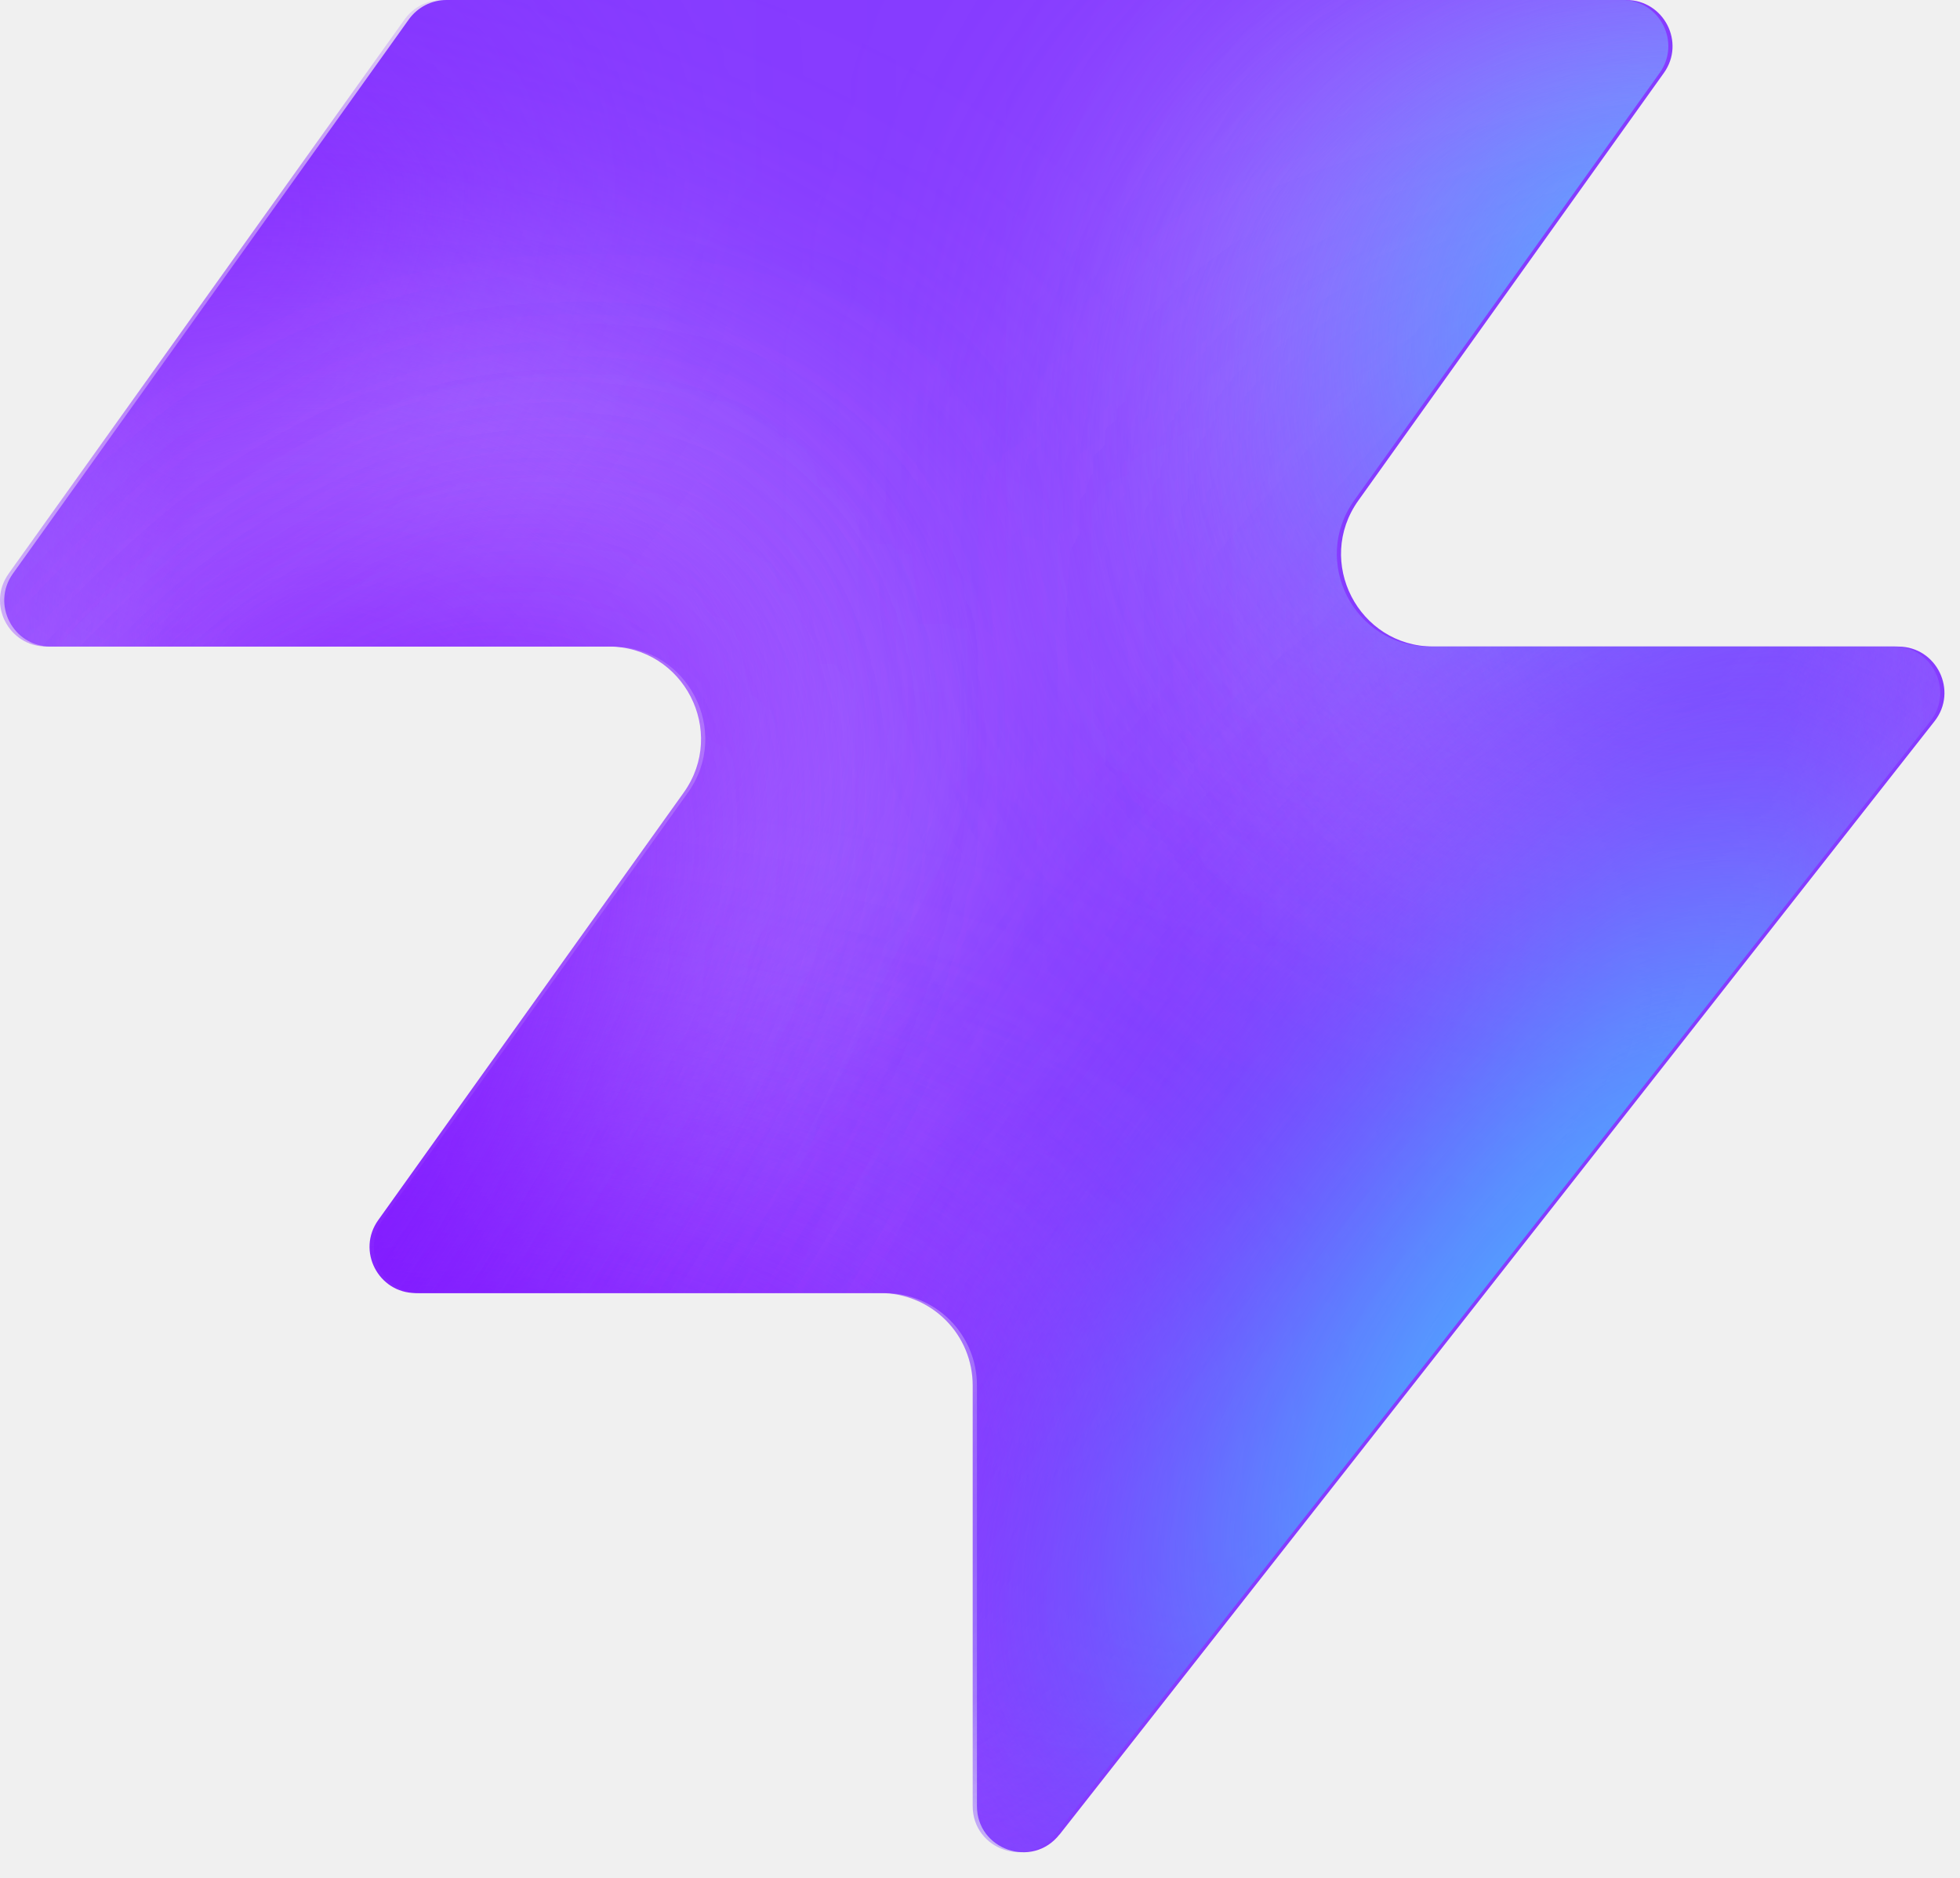
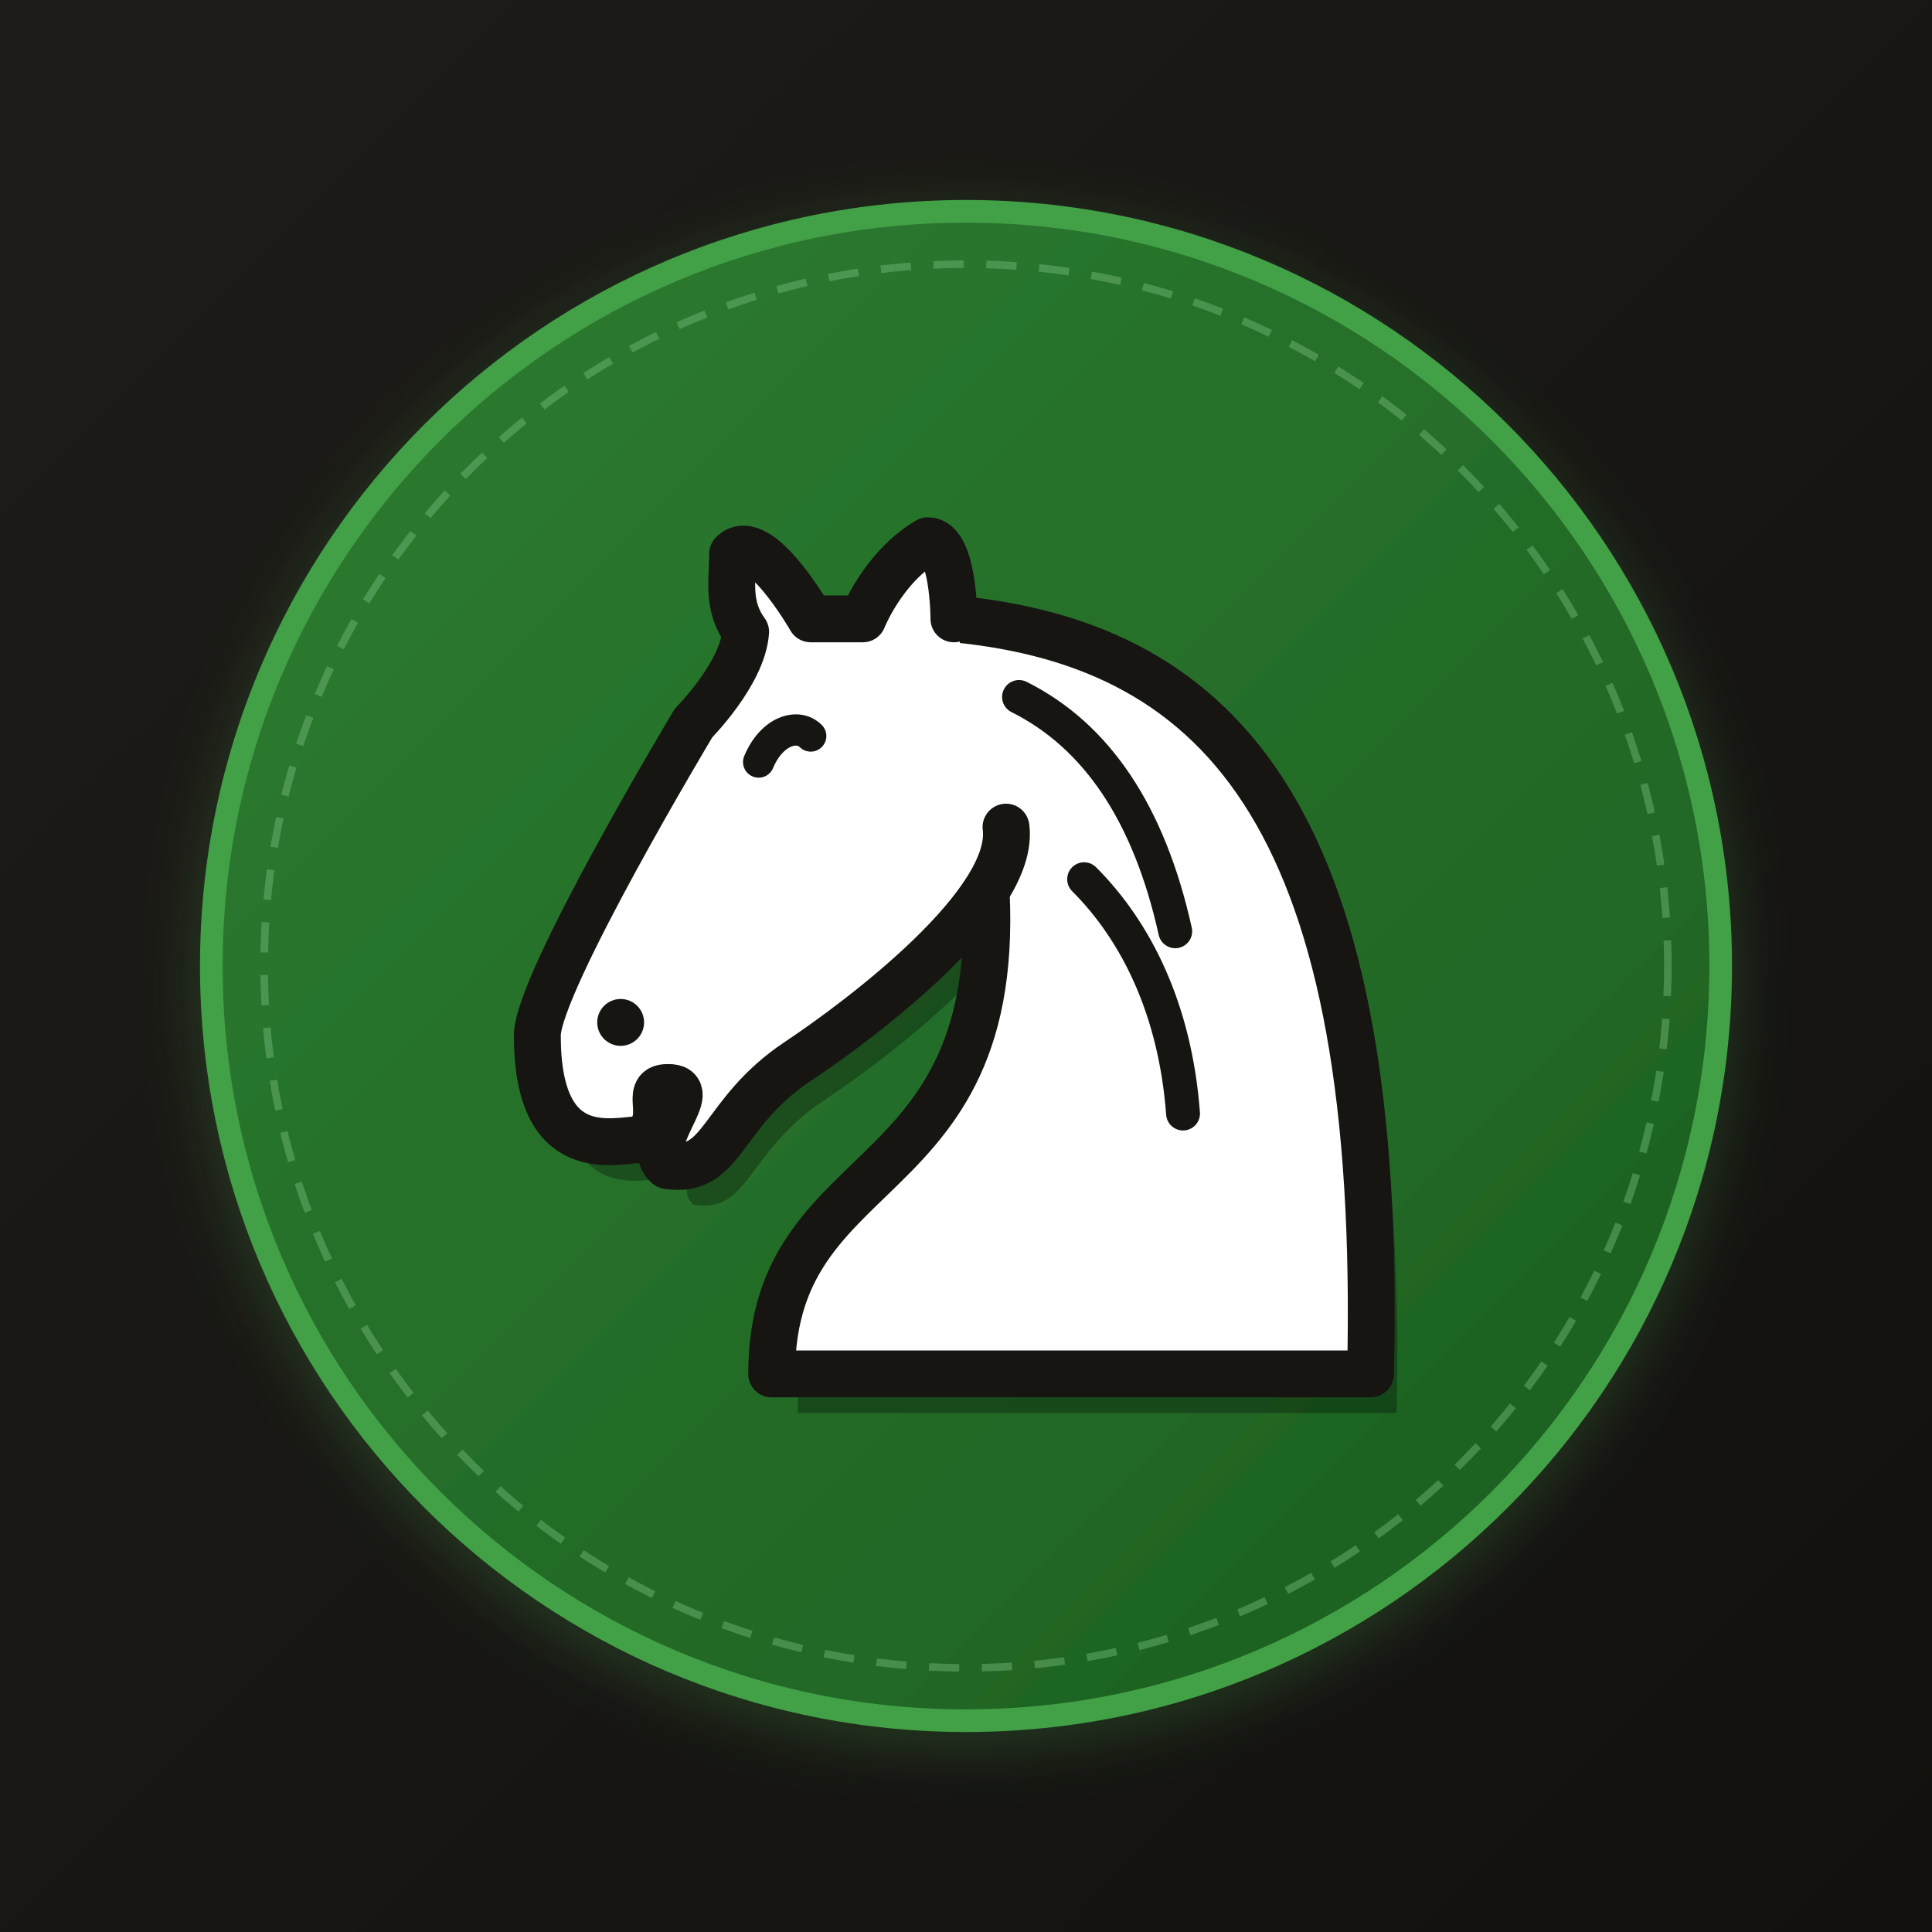
- <svg xmlns="http://www.w3.org/2000/svg" width="48" height="46" fill="none" viewBox="0 0 48 46">
-   <path fill="#863bff" d="M25.946 44.938c-.664.845-2.021.375-2.021-.698V33.937a2.26 2.26 0 0 0-2.262-2.262H10.287c-.92 0-1.456-1.04-.92-1.788l7.48-10.471c1.07-1.497 0-3.578-1.842-3.578H1.237c-.92 0-1.456-1.04-.92-1.788L10.013.474c.214-.297.556-.474.92-.474h28.894c.92 0 1.456 1.04.92 1.788l-7.48 10.471c-1.07 1.498 0 3.579 1.842 3.579h11.377c.943 0 1.473 1.088.89 1.83L25.947 44.94z" style="fill:#863bff;fill:color(display-p3 .525 .23 1);fill-opacity:1" />
-   <mask id="a" width="48" height="46" x="0" y="0" maskUnits="userSpaceOnUse" style="mask-type:alpha">
-     <path fill="#000" d="M25.842 44.938c-.664.844-2.021.375-2.021-.698V33.937a2.26 2.26 0 0 0-2.262-2.262H10.183c-.92 0-1.456-1.04-.92-1.788l7.48-10.471c1.07-1.498 0-3.579-1.842-3.579H1.133c-.92 0-1.456-1.04-.92-1.787L9.91.473c.214-.297.556-.474.92-.474h28.894c.92 0 1.456 1.04.92 1.788l-7.48 10.471c-1.07 1.498 0 3.578 1.842 3.578h11.377c.943 0 1.473 1.088.89 1.832L25.843 44.94z" style="fill:#000;fill-opacity:1" />
-   </mask>
-   <g mask="url(#a)">
-     <g filter="url(#b)">
-       <ellipse cx="5.508" cy="14.704" fill="#ede6ff" rx="5.508" ry="14.704" style="fill:#ede6ff;fill:color(display-p3 .927 .903 1);fill-opacity:1" transform="matrix(.00324 1 1 -.00324 -4.47 31.516)" />
-     </g>
-     <g filter="url(#c)">
-       <ellipse cx="10.399" cy="29.851" fill="#ede6ff" rx="10.399" ry="29.851" style="fill:#ede6ff;fill:color(display-p3 .927 .903 1);fill-opacity:1" transform="matrix(.00324 1 1 -.00324 -39.328 7.883)" />
-     </g>
-     <g filter="url(#d)">
-       <ellipse cx="5.508" cy="30.487" fill="#7e14ff" rx="5.508" ry="30.487" style="fill:#7e14ff;fill:color(display-p3 .492 .077 1);fill-opacity:1" transform="rotate(89.814 -25.913 -14.639)scale(1 -1)" />
-     </g>
-     <g filter="url(#e)">
-       <ellipse cx="5.508" cy="30.599" fill="#7e14ff" rx="5.508" ry="30.599" style="fill:#7e14ff;fill:color(display-p3 .492 .077 1);fill-opacity:1" transform="rotate(89.814 -32.644 -3.334)scale(1 -1)" />
-     </g>
-     <g filter="url(#f)">
-       <ellipse cx="5.508" cy="30.599" fill="#7e14ff" rx="5.508" ry="30.599" style="fill:#7e14ff;fill:color(display-p3 .492 .077 1);fill-opacity:1" transform="matrix(.00324 1 1 -.00324 -34.34 30.47)" />
-     </g>
-     <g filter="url(#g)">
-       <ellipse cx="14.072" cy="22.078" fill="#ede6ff" rx="14.072" ry="22.078" style="fill:#ede6ff;fill:color(display-p3 .927 .903 1);fill-opacity:1" transform="rotate(93.35 24.506 48.493)scale(-1 1)" />
-     </g>
-     <g filter="url(#h)">
-       <ellipse cx="3.47" cy="21.501" fill="#7e14ff" rx="3.47" ry="21.501" style="fill:#7e14ff;fill:color(display-p3 .492 .077 1);fill-opacity:1" transform="rotate(89.009 28.708 47.59)scale(-1 1)" />
-     </g>
-     <g filter="url(#i)">
-       <ellipse cx="3.47" cy="21.501" fill="#7e14ff" rx="3.47" ry="21.501" style="fill:#7e14ff;fill:color(display-p3 .492 .077 1);fill-opacity:1" transform="rotate(89.009 28.708 47.59)scale(-1 1)" />
-     </g>
-     <g filter="url(#j)">
-       <ellipse cx=".387" cy="8.972" fill="#7e14ff" rx="4.407" ry="29.108" style="fill:#7e14ff;fill:color(display-p3 .492 .077 1);fill-opacity:1" transform="rotate(39.51 .387 8.972)" />
-     </g>
-     <g filter="url(#k)">
-       <ellipse cx="47.523" cy="-6.092" fill="#7e14ff" rx="4.407" ry="29.108" style="fill:#7e14ff;fill:color(display-p3 .492 .077 1);fill-opacity:1" transform="rotate(37.892 47.523 -6.092)" />
-     </g>
-     <g filter="url(#l)">
-       <ellipse cx="41.412" cy="6.333" fill="#47bfff" rx="5.971" ry="9.665" style="fill:#47bfff;fill:color(display-p3 .28 .748 1);fill-opacity:1" transform="rotate(37.892 41.412 6.333)" />
-     </g>
-     <g filter="url(#m)">
-       <ellipse cx="-1.879" cy="38.332" fill="#7e14ff" rx="4.407" ry="29.108" style="fill:#7e14ff;fill:color(display-p3 .492 .077 1);fill-opacity:1" transform="rotate(37.892 -1.88 38.332)" />
-     </g>
-     <g filter="url(#n)">
-       <ellipse cx="-1.879" cy="38.332" fill="#7e14ff" rx="4.407" ry="29.108" style="fill:#7e14ff;fill:color(display-p3 .492 .077 1);fill-opacity:1" transform="rotate(37.892 -1.88 38.332)" />
-     </g>
-     <g filter="url(#o)">
-       <ellipse cx="35.651" cy="29.907" fill="#7e14ff" rx="4.407" ry="29.108" style="fill:#7e14ff;fill:color(display-p3 .492 .077 1);fill-opacity:1" transform="rotate(37.892 35.651 29.907)" />
-     </g>
-     <g filter="url(#p)">
-       <ellipse cx="38.418" cy="32.4" fill="#47bfff" rx="5.971" ry="15.297" style="fill:#47bfff;fill:color(display-p3 .28 .748 1);fill-opacity:1" transform="rotate(37.892 38.418 32.4)" />
-     </g>
-   </g>
+ <svg xmlns="http://www.w3.org/2000/svg" width="512" height="512" viewBox="0 0 512 512">
  <defs>
-     <filter id="b" width="60.045" height="41.654" x="-19.77" y="16.149" color-interpolation-filters="sRGB" filterUnits="userSpaceOnUse">
-       <feFlood flood-opacity="0" result="BackgroundImageFix" />
-       <feBlend in="SourceGraphic" in2="BackgroundImageFix" result="shape" />
-       <feGaussianBlur result="effect1_foregroundBlur_2002_17158" stdDeviation="7.659" />
-     </filter>
-     <filter id="c" width="90.34" height="51.437" x="-54.613" y="-7.533" color-interpolation-filters="sRGB" filterUnits="userSpaceOnUse">
-       <feFlood flood-opacity="0" result="BackgroundImageFix" />
-       <feBlend in="SourceGraphic" in2="BackgroundImageFix" result="shape" />
-       <feGaussianBlur result="effect1_foregroundBlur_2002_17158" stdDeviation="7.659" />
-     </filter>
-     <filter id="d" width="79.355" height="29.4" x="-49.64" y="2.03" color-interpolation-filters="sRGB" filterUnits="userSpaceOnUse">
-       <feFlood flood-opacity="0" result="BackgroundImageFix" />
-       <feBlend in="SourceGraphic" in2="BackgroundImageFix" result="shape" />
-       <feGaussianBlur result="effect1_foregroundBlur_2002_17158" stdDeviation="4.596" />
-     </filter>
-     <filter id="e" width="79.579" height="29.4" x="-45.045" y="20.029" color-interpolation-filters="sRGB" filterUnits="userSpaceOnUse">
-       <feFlood flood-opacity="0" result="BackgroundImageFix" />
-       <feBlend in="SourceGraphic" in2="BackgroundImageFix" result="shape" />
-       <feGaussianBlur result="effect1_foregroundBlur_2002_17158" stdDeviation="4.596" />
-     </filter>
-     <filter id="f" width="79.579" height="29.4" x="-43.513" y="21.178" color-interpolation-filters="sRGB" filterUnits="userSpaceOnUse">
-       <feFlood flood-opacity="0" result="BackgroundImageFix" />
-       <feBlend in="SourceGraphic" in2="BackgroundImageFix" result="shape" />
-       <feGaussianBlur result="effect1_foregroundBlur_2002_17158" stdDeviation="4.596" />
-     </filter>
-     <filter id="g" width="74.749" height="58.852" x="15.756" y="-17.901" color-interpolation-filters="sRGB" filterUnits="userSpaceOnUse">
-       <feFlood flood-opacity="0" result="BackgroundImageFix" />
-       <feBlend in="SourceGraphic" in2="BackgroundImageFix" result="shape" />
-       <feGaussianBlur result="effect1_foregroundBlur_2002_17158" stdDeviation="7.659" />
-     </filter>
-     <filter id="h" width="61.377" height="25.362" x="23.548" y="2.284" color-interpolation-filters="sRGB" filterUnits="userSpaceOnUse">
-       <feFlood flood-opacity="0" result="BackgroundImageFix" />
-       <feBlend in="SourceGraphic" in2="BackgroundImageFix" result="shape" />
-       <feGaussianBlur result="effect1_foregroundBlur_2002_17158" stdDeviation="4.596" />
-     </filter>
-     <filter id="i" width="61.377" height="25.362" x="23.548" y="2.284" color-interpolation-filters="sRGB" filterUnits="userSpaceOnUse">
-       <feFlood flood-opacity="0" result="BackgroundImageFix" />
-       <feBlend in="SourceGraphic" in2="BackgroundImageFix" result="shape" />
-       <feGaussianBlur result="effect1_foregroundBlur_2002_17158" stdDeviation="4.596" />
-     </filter>
-     <filter id="j" width="56.045" height="63.649" x="-27.636" y="-22.853" color-interpolation-filters="sRGB" filterUnits="userSpaceOnUse">
-       <feFlood flood-opacity="0" result="BackgroundImageFix" />
-       <feBlend in="SourceGraphic" in2="BackgroundImageFix" result="shape" />
-       <feGaussianBlur result="effect1_foregroundBlur_2002_17158" stdDeviation="4.596" />
-     </filter>
-     <filter id="k" width="54.814" height="64.646" x="20.116" y="-38.415" color-interpolation-filters="sRGB" filterUnits="userSpaceOnUse">
-       <feFlood flood-opacity="0" result="BackgroundImageFix" />
-       <feBlend in="SourceGraphic" in2="BackgroundImageFix" result="shape" />
-       <feGaussianBlur result="effect1_foregroundBlur_2002_17158" stdDeviation="4.596" />
-     </filter>
-     <filter id="l" width="33.541" height="35.313" x="24.641" y="-11.323" color-interpolation-filters="sRGB" filterUnits="userSpaceOnUse">
-       <feFlood flood-opacity="0" result="BackgroundImageFix" />
-       <feBlend in="SourceGraphic" in2="BackgroundImageFix" result="shape" />
-       <feGaussianBlur result="effect1_foregroundBlur_2002_17158" stdDeviation="4.596" />
-     </filter>
-     <filter id="m" width="54.814" height="64.646" x="-29.286" y="6.009" color-interpolation-filters="sRGB" filterUnits="userSpaceOnUse">
-       <feFlood flood-opacity="0" result="BackgroundImageFix" />
-       <feBlend in="SourceGraphic" in2="BackgroundImageFix" result="shape" />
-       <feGaussianBlur result="effect1_foregroundBlur_2002_17158" stdDeviation="4.596" />
-     </filter>
-     <filter id="n" width="54.814" height="64.646" x="-29.286" y="6.009" color-interpolation-filters="sRGB" filterUnits="userSpaceOnUse">
-       <feFlood flood-opacity="0" result="BackgroundImageFix" />
-       <feBlend in="SourceGraphic" in2="BackgroundImageFix" result="shape" />
-       <feGaussianBlur result="effect1_foregroundBlur_2002_17158" stdDeviation="4.596" />
-     </filter>
-     <filter id="o" width="54.814" height="64.646" x="8.244" y="-2.416" color-interpolation-filters="sRGB" filterUnits="userSpaceOnUse">
-       <feFlood flood-opacity="0" result="BackgroundImageFix" />
-       <feBlend in="SourceGraphic" in2="BackgroundImageFix" result="shape" />
-       <feGaussianBlur result="effect1_foregroundBlur_2002_17158" stdDeviation="4.596" />
-     </filter>
-     <filter id="p" width="39.409" height="43.623" x="18.713" y="10.588" color-interpolation-filters="sRGB" filterUnits="userSpaceOnUse">
-       <feFlood flood-opacity="0" result="BackgroundImageFix" />
-       <feBlend in="SourceGraphic" in2="BackgroundImageFix" result="shape" />
-       <feGaussianBlur result="effect1_foregroundBlur_2002_17158" stdDeviation="4.596" />
+     <linearGradient id="bg" x1="0%" y1="0%" x2="100%" y2="100%">
+       <stop offset="0%" stop-color="#1e1c18" />
+       <stop offset="100%" stop-color="#12110f" />
+     </linearGradient>
+     <linearGradient id="badgeGrad" x1="0%" y1="0%" x2="100%" y2="100%">
+       <stop offset="0%" stop-color="#2e7d32" />
+       <stop offset="100%" stop-color="#1b5e20" />
+     </linearGradient>
+     <filter id="glow" x="-20%" y="-20%" width="140%" height="140%">
+       <feDropShadow dx="0" dy="8" stdDeviation="16" flood-color="#000" flood-opacity="0.6" />
+       <feDropShadow dx="0" dy="4" stdDeviation="8" flood-color="#4caf50" flood-opacity="0.25" />
    </filter>
  </defs>
+   <rect width="512" height="512" fill="url(#bg)" />
+   <circle cx="256" cy="256" r="200" fill="url(#badgeGrad)" stroke="#43a047" stroke-width="6" filter="url(#glow)" />
+   <circle cx="256" cy="256" r="186" fill="none" stroke="#81c784" stroke-width="2" stroke-opacity="0.4" stroke-dasharray="8 6" />
+   <g transform="translate(101, 95) scale(6.9)" stroke-linecap="round" stroke-linejoin="round">
+     <path d="M22 10c10.5 1 16.5 8 16 29H15c0-9 10-6.5 8-21" fill="#000" opacity="0.3" transform="translate(1, 1.5)" />
+     <path d="M24 18c.38 2.91-5.55 7.37-8 9-3 2-2.82 4.34-5 4-1.042-.94 1.41-3.04 0-3-1 0 .19 1.23-1 2-1 0-4.003 1-4-4 0-2 6-12 6-12s1.89-1.9 2-3.5c-.73-.994-.5-2-.5-3 1-1 3 2.5 3 2.5h2s.78-1.992 2.5-3c1 0 1 3 1 3" fill="#000" opacity="0.3" transform="translate(1, 1.5)" />
+     <path d="M22 10c10.5 1 16.5 8 16 29H15c0-9 10-6.5 8-21" fill="#ffffff" stroke="#161512" stroke-width="1.8" />
+     <path d="M24 18c.38 2.91-5.55 7.37-8 9-3 2-2.82 4.34-5 4-1.042-.94 1.41-3.04 0-3-1 0 .19 1.23-1 2-1 0-4.003 1-4-4 0-2 6-12 6-12s1.89-1.9 2-3.5c-.73-.994-.5-2-.5-3 1-1 3 2.5 3 2.5h2s.78-1.992 2.5-3c1 0 1 3 1 3" fill="#ffffff" stroke="#161512" stroke-width="1.8" />
+     <circle cx="9.2" cy="25.5" r="0.9" fill="#161512" />
+     <path d="M14.5 15.5 c0.5 -1.2 1.5 -1.5 2 -1" stroke="#161512" stroke-width="1.2" fill="none" />
+     <path d="M24.5 13 c3 1.5 5 4.5 6 9" stroke="#161512" stroke-width="1.3" fill="none" />
+     <path d="M27 20 c2 2 3.5 5 3.8 9" stroke="#161512" stroke-width="1.3" fill="none" />
+   </g>
</svg>
